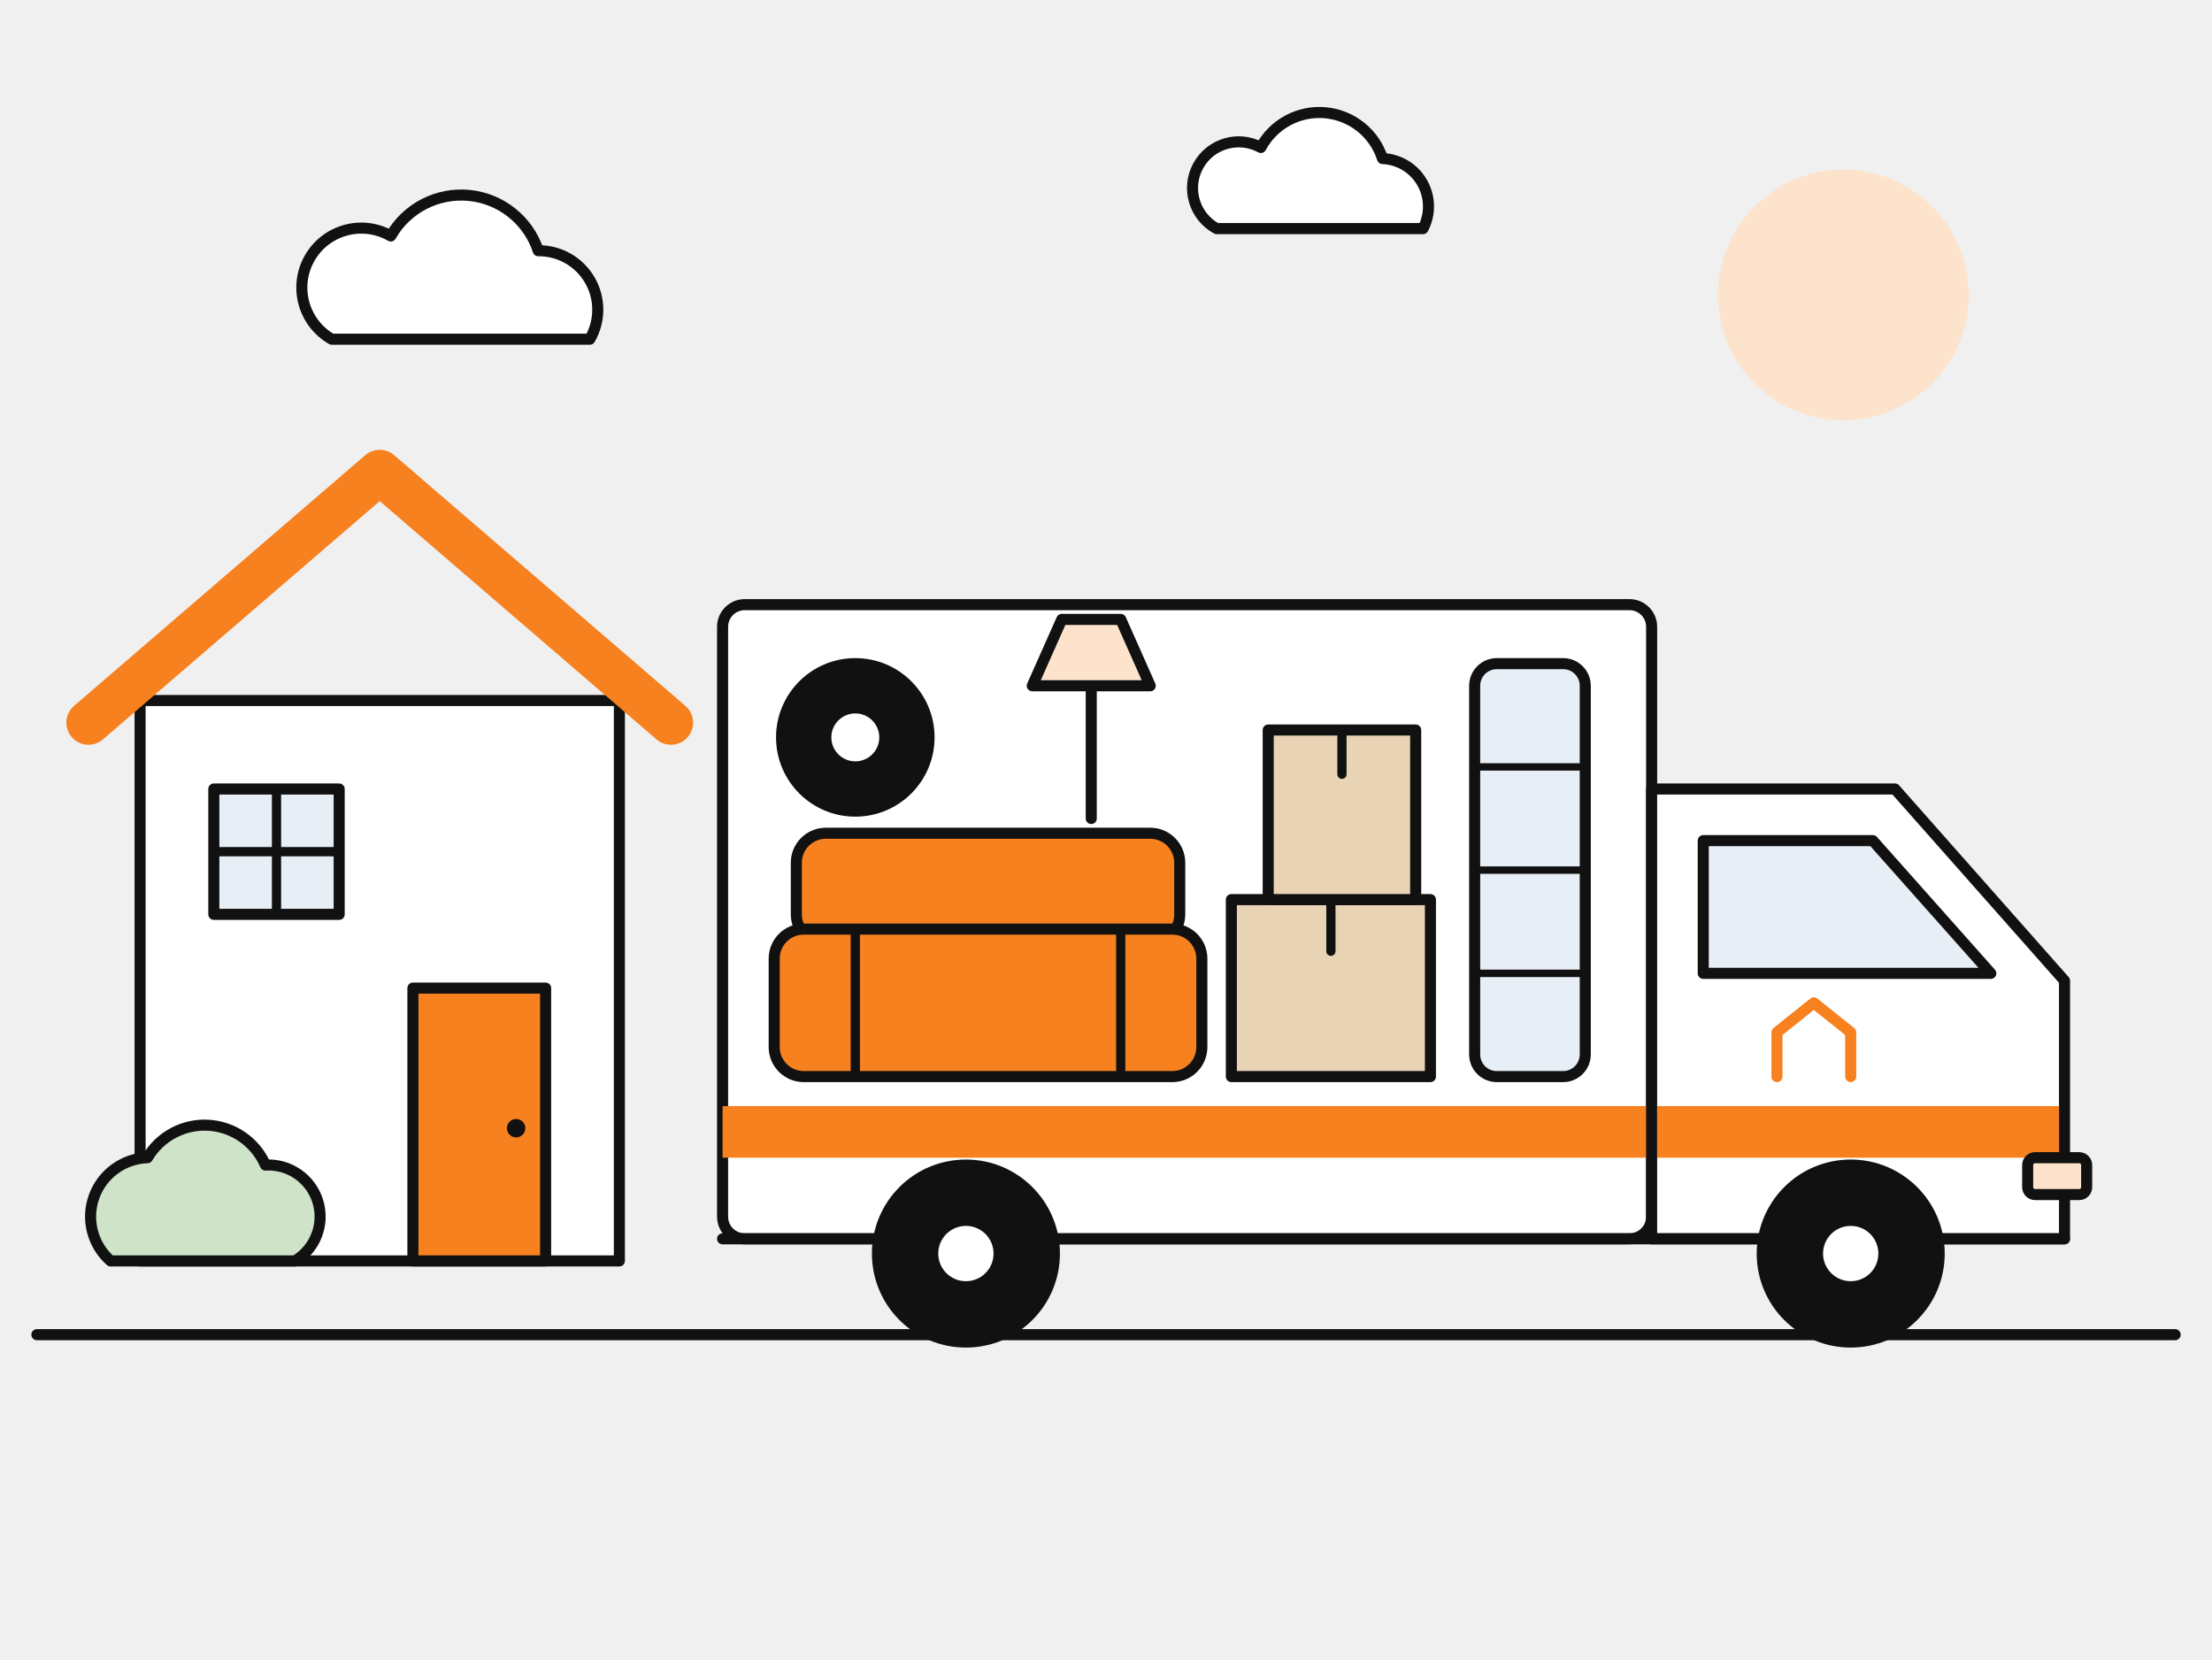
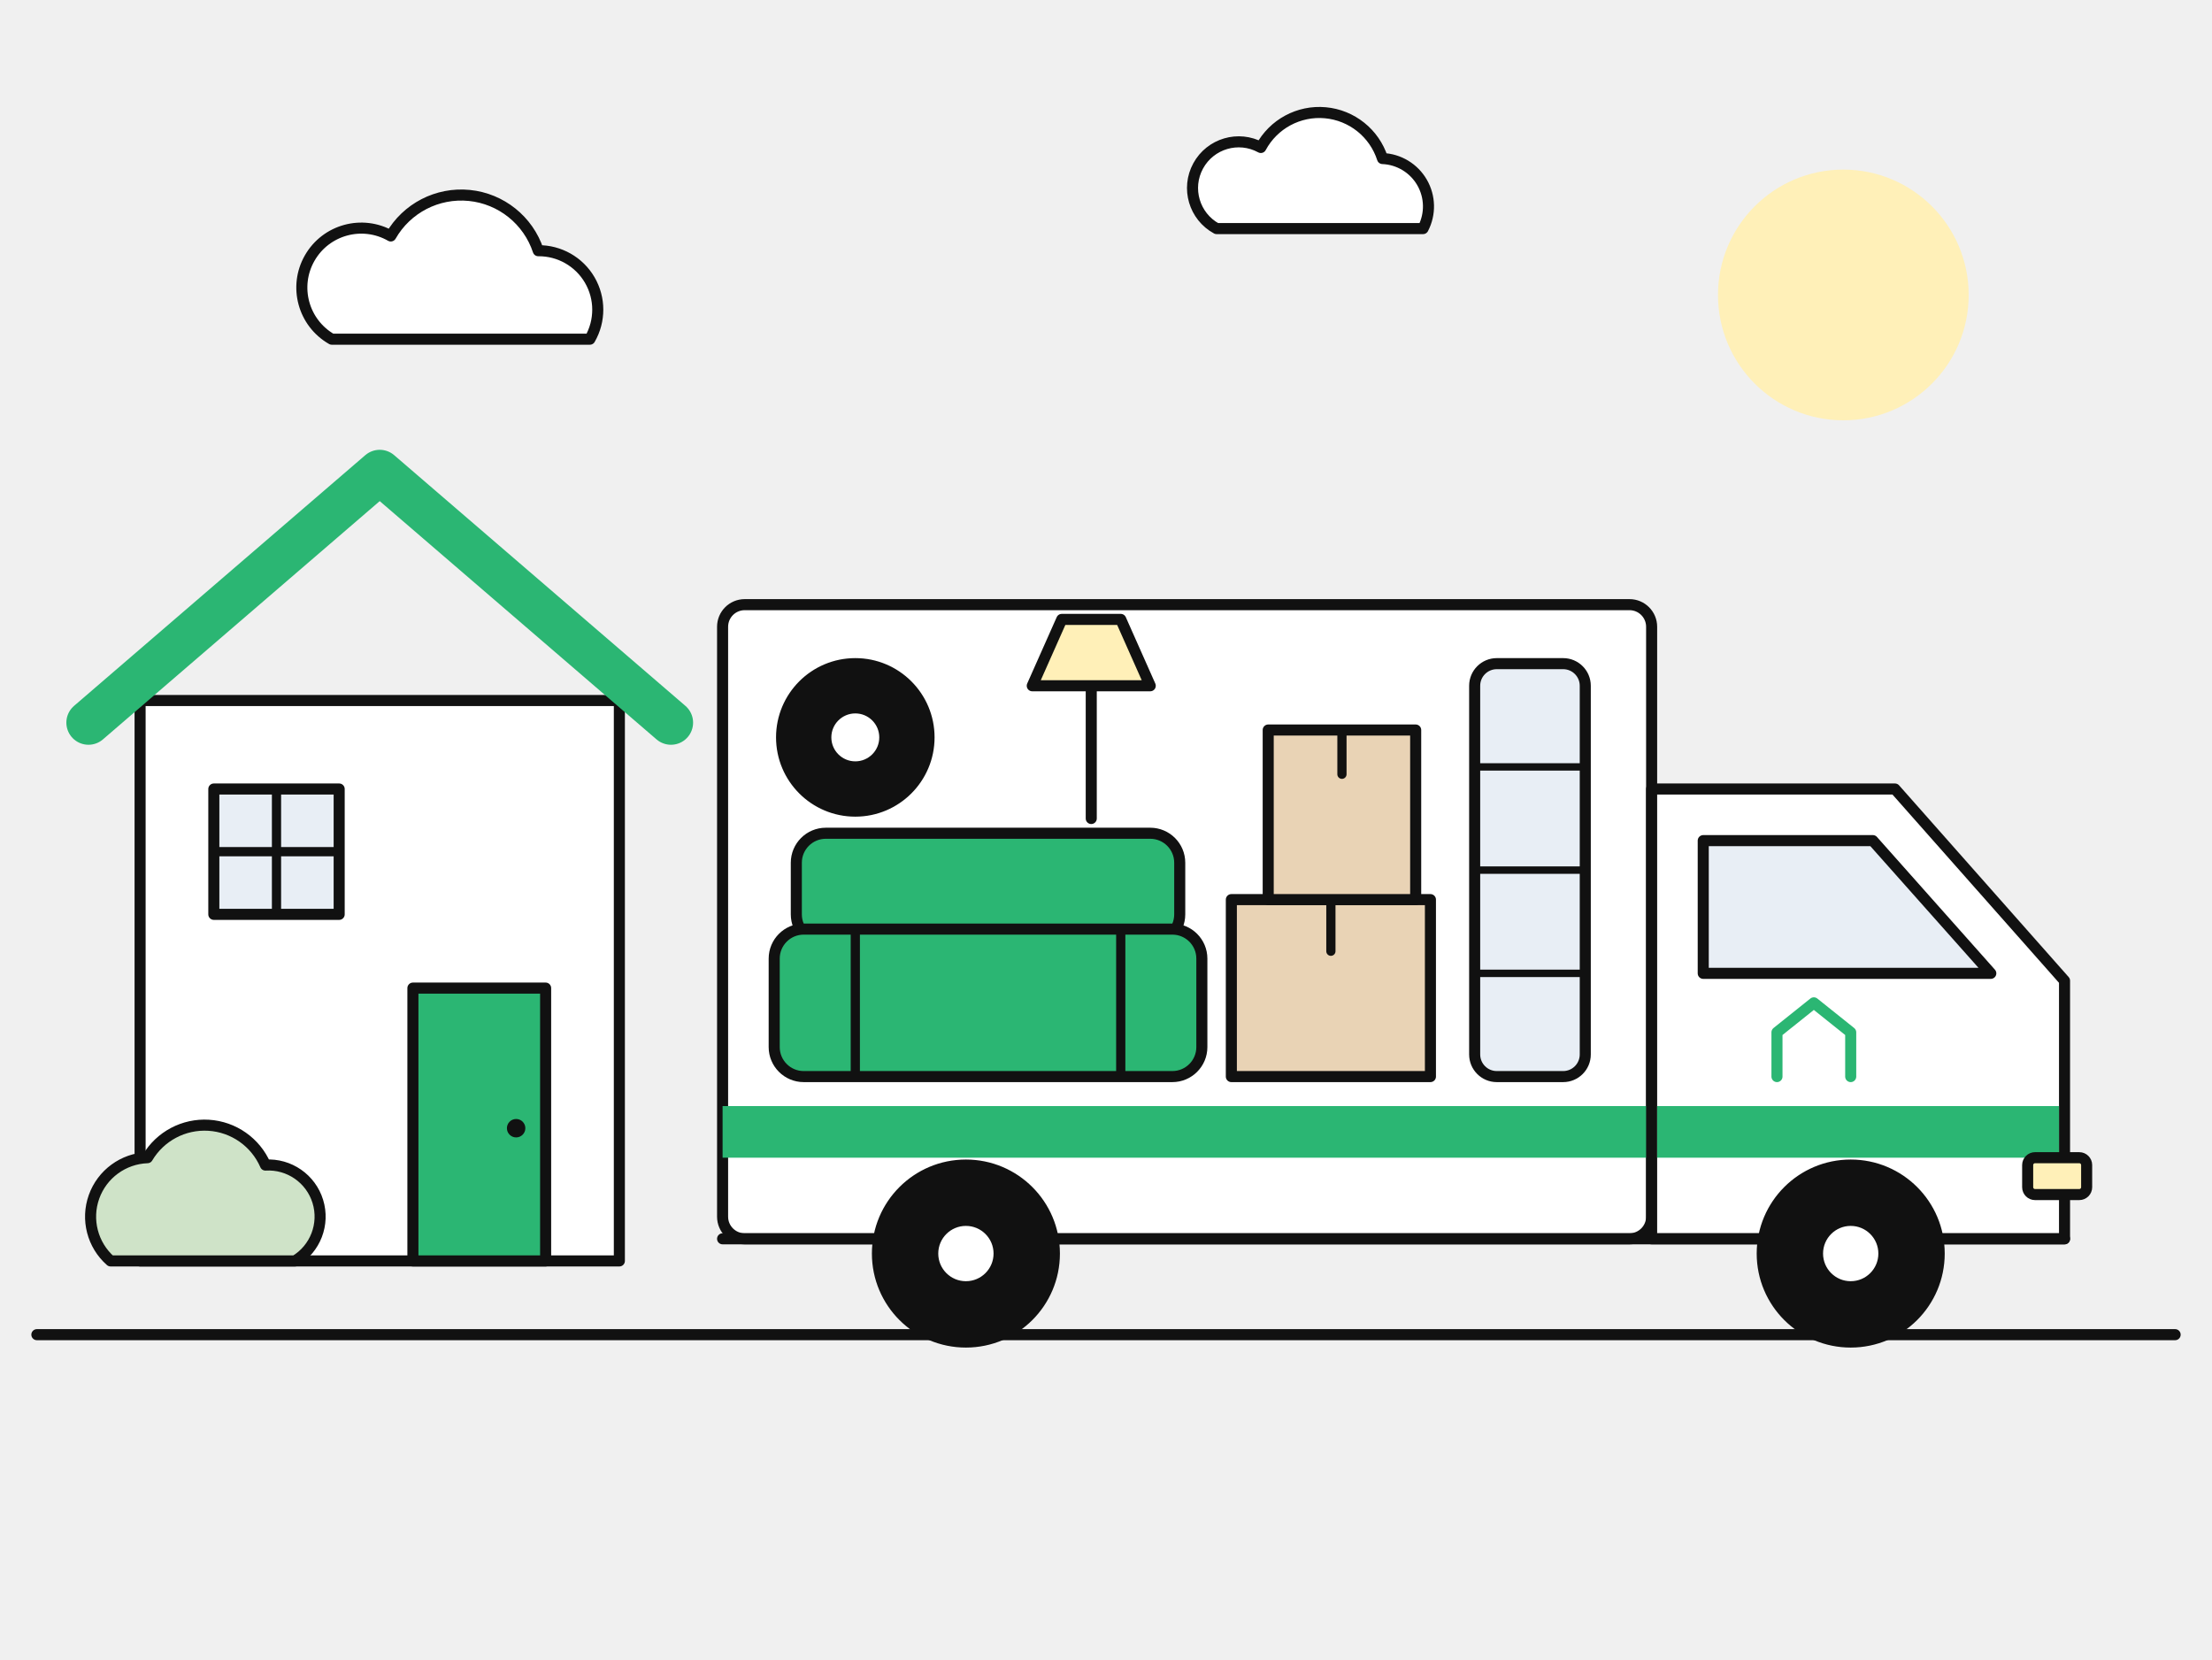
<svg xmlns="http://www.w3.org/2000/svg" viewBox="0 0 600 450" width="600" height="450" role="img" aria-labelledby="t">
  <g stroke="#111111" stroke-width="3" stroke-linejoin="round" stroke-linecap="round">
-     <circle cx="500" cy="80" r="34" fill="#FDE3CC" stroke="none" />
+     <circle cx="500" cy="80" r="34" fill="#FFF0B8" stroke="none" />
    <path d="M90 92 h70 a16 16 0 0 0 -14 -24 a22 22 0 0 0 -40 -4 a15 15 0 0 0 -16 28 z" fill="#FFFFFF" />
    <path d="M330 62 h56 a13 13 0 0 0 -11 -19 a18 18 0 0 0 -33 -3 a12 12 0 0 0 -12 22 z" fill="#FFFFFF" />
    <rect x="38" y="190" width="130" height="152" fill="#FFFFFF" />
-     <path d="M24 196 L103 128 L182 196" fill="none" stroke="#F7801F" stroke-width="12" />
+     <path d="M24 196 L103 128 L182 196" fill="none" stroke="#2BB673" stroke-width="12" />
    <rect x="58" y="214" width="34" height="34" fill="#E8EEF5" />
    <path d="M75 214 v34 M58 231 h34" fill="none" stroke-width="2.5" />
-     <rect x="112" y="268" width="36" height="74" fill="#F7801F" />
+     <rect x="112" y="268" width="36" height="74" fill="#2BB673" />
    <circle cx="140" cy="306" r="2.5" fill="#111111" stroke="none" />
    <path d="M30 342 a16 16 0 0 1 10 -28 a18 18 0 0 1 32 2 a14 14 0 0 1 8 26 z" fill="#CFE3C8" />
    <path d="M10 362 H590" fill="none" />
    <rect x="196" y="164" width="252" height="172" rx="6" fill="#FFFFFF" />
-     <rect x="196" y="300" width="252" height="14" fill="#F7801F" stroke="none" />
+     <rect x="196" y="300" width="252" height="14" fill="#2BB673" stroke="none" />
    <circle cx="232" cy="200" r="20" fill="#111111" />
    <circle cx="232" cy="200" r="8" fill="#FFFFFF" />
    <path d="M296 222 V186" fill="none" />
-     <path d="M280 186 H312 L304 168 H288 Z" fill="#FDE3CC" />
-     <rect x="216" y="226" width="104" height="30" rx="8" fill="#F7801F" />
-     <rect x="210" y="252" width="116" height="40" rx="8" fill="#F7801F" />
+     <path d="M280 186 H312 L304 168 H288 Z" fill="#FFF0B8" />
+     <rect x="216" y="226" width="104" height="30" rx="8" fill="#2BB673" />
+     <rect x="210" y="252" width="116" height="40" rx="8" fill="#2BB673" />
    <path d="M232 252 v40 M304 252 v40" fill="none" stroke-width="2.5" />
    <rect x="334" y="244" width="54" height="48" fill="#E9D3B5" />
    <path d="M361 244 v14" fill="none" stroke-width="2.5" />
    <rect x="344" y="198" width="40" height="46" fill="#E9D3B5" />
    <path d="M364 198 v12" fill="none" stroke-width="2.5" />
    <rect x="400" y="180" width="30" height="112" rx="6" fill="#E8EEF5" />
    <path d="M400 208 h30 M400 236 h30 M400 264 h30" fill="none" stroke-width="2" />
    <path d="M448 214 H514 L560 266 V336 H448 Z" fill="#FFFFFF" />
    <path d="M462 228 H508 L540 264 H462 Z" fill="#E8EEF5" />
-     <rect x="449.5" y="300" width="109" height="14" fill="#F7801F" stroke="none" />
-     <rect x="550" y="314" width="16" height="10" rx="2" fill="#FDE3CC" />
-     <path d="M482 292 v-12 l10 -8 l10 8 v12" fill="none" stroke="#F7801F" stroke-width="3" />
+     <rect x="449.5" y="300" width="109" height="14" fill="#2BB673" stroke="none" />
+     <rect x="550" y="314" width="16" height="10" rx="2" fill="#FFF0B8" />
+     <path d="M482 292 v-12 l10 -8 l10 8 v12" fill="none" stroke="#2BB673" stroke-width="3" />
    <path d="M196 336 H560" fill="none" />
    <circle cx="262" cy="340" r="24" fill="#111111" />
    <circle cx="262" cy="340" r="9" fill="#FFFFFF" />
    <circle cx="502" cy="340" r="24" fill="#111111" />
    <circle cx="502" cy="340" r="9" fill="#FFFFFF" />
  </g>
</svg>
